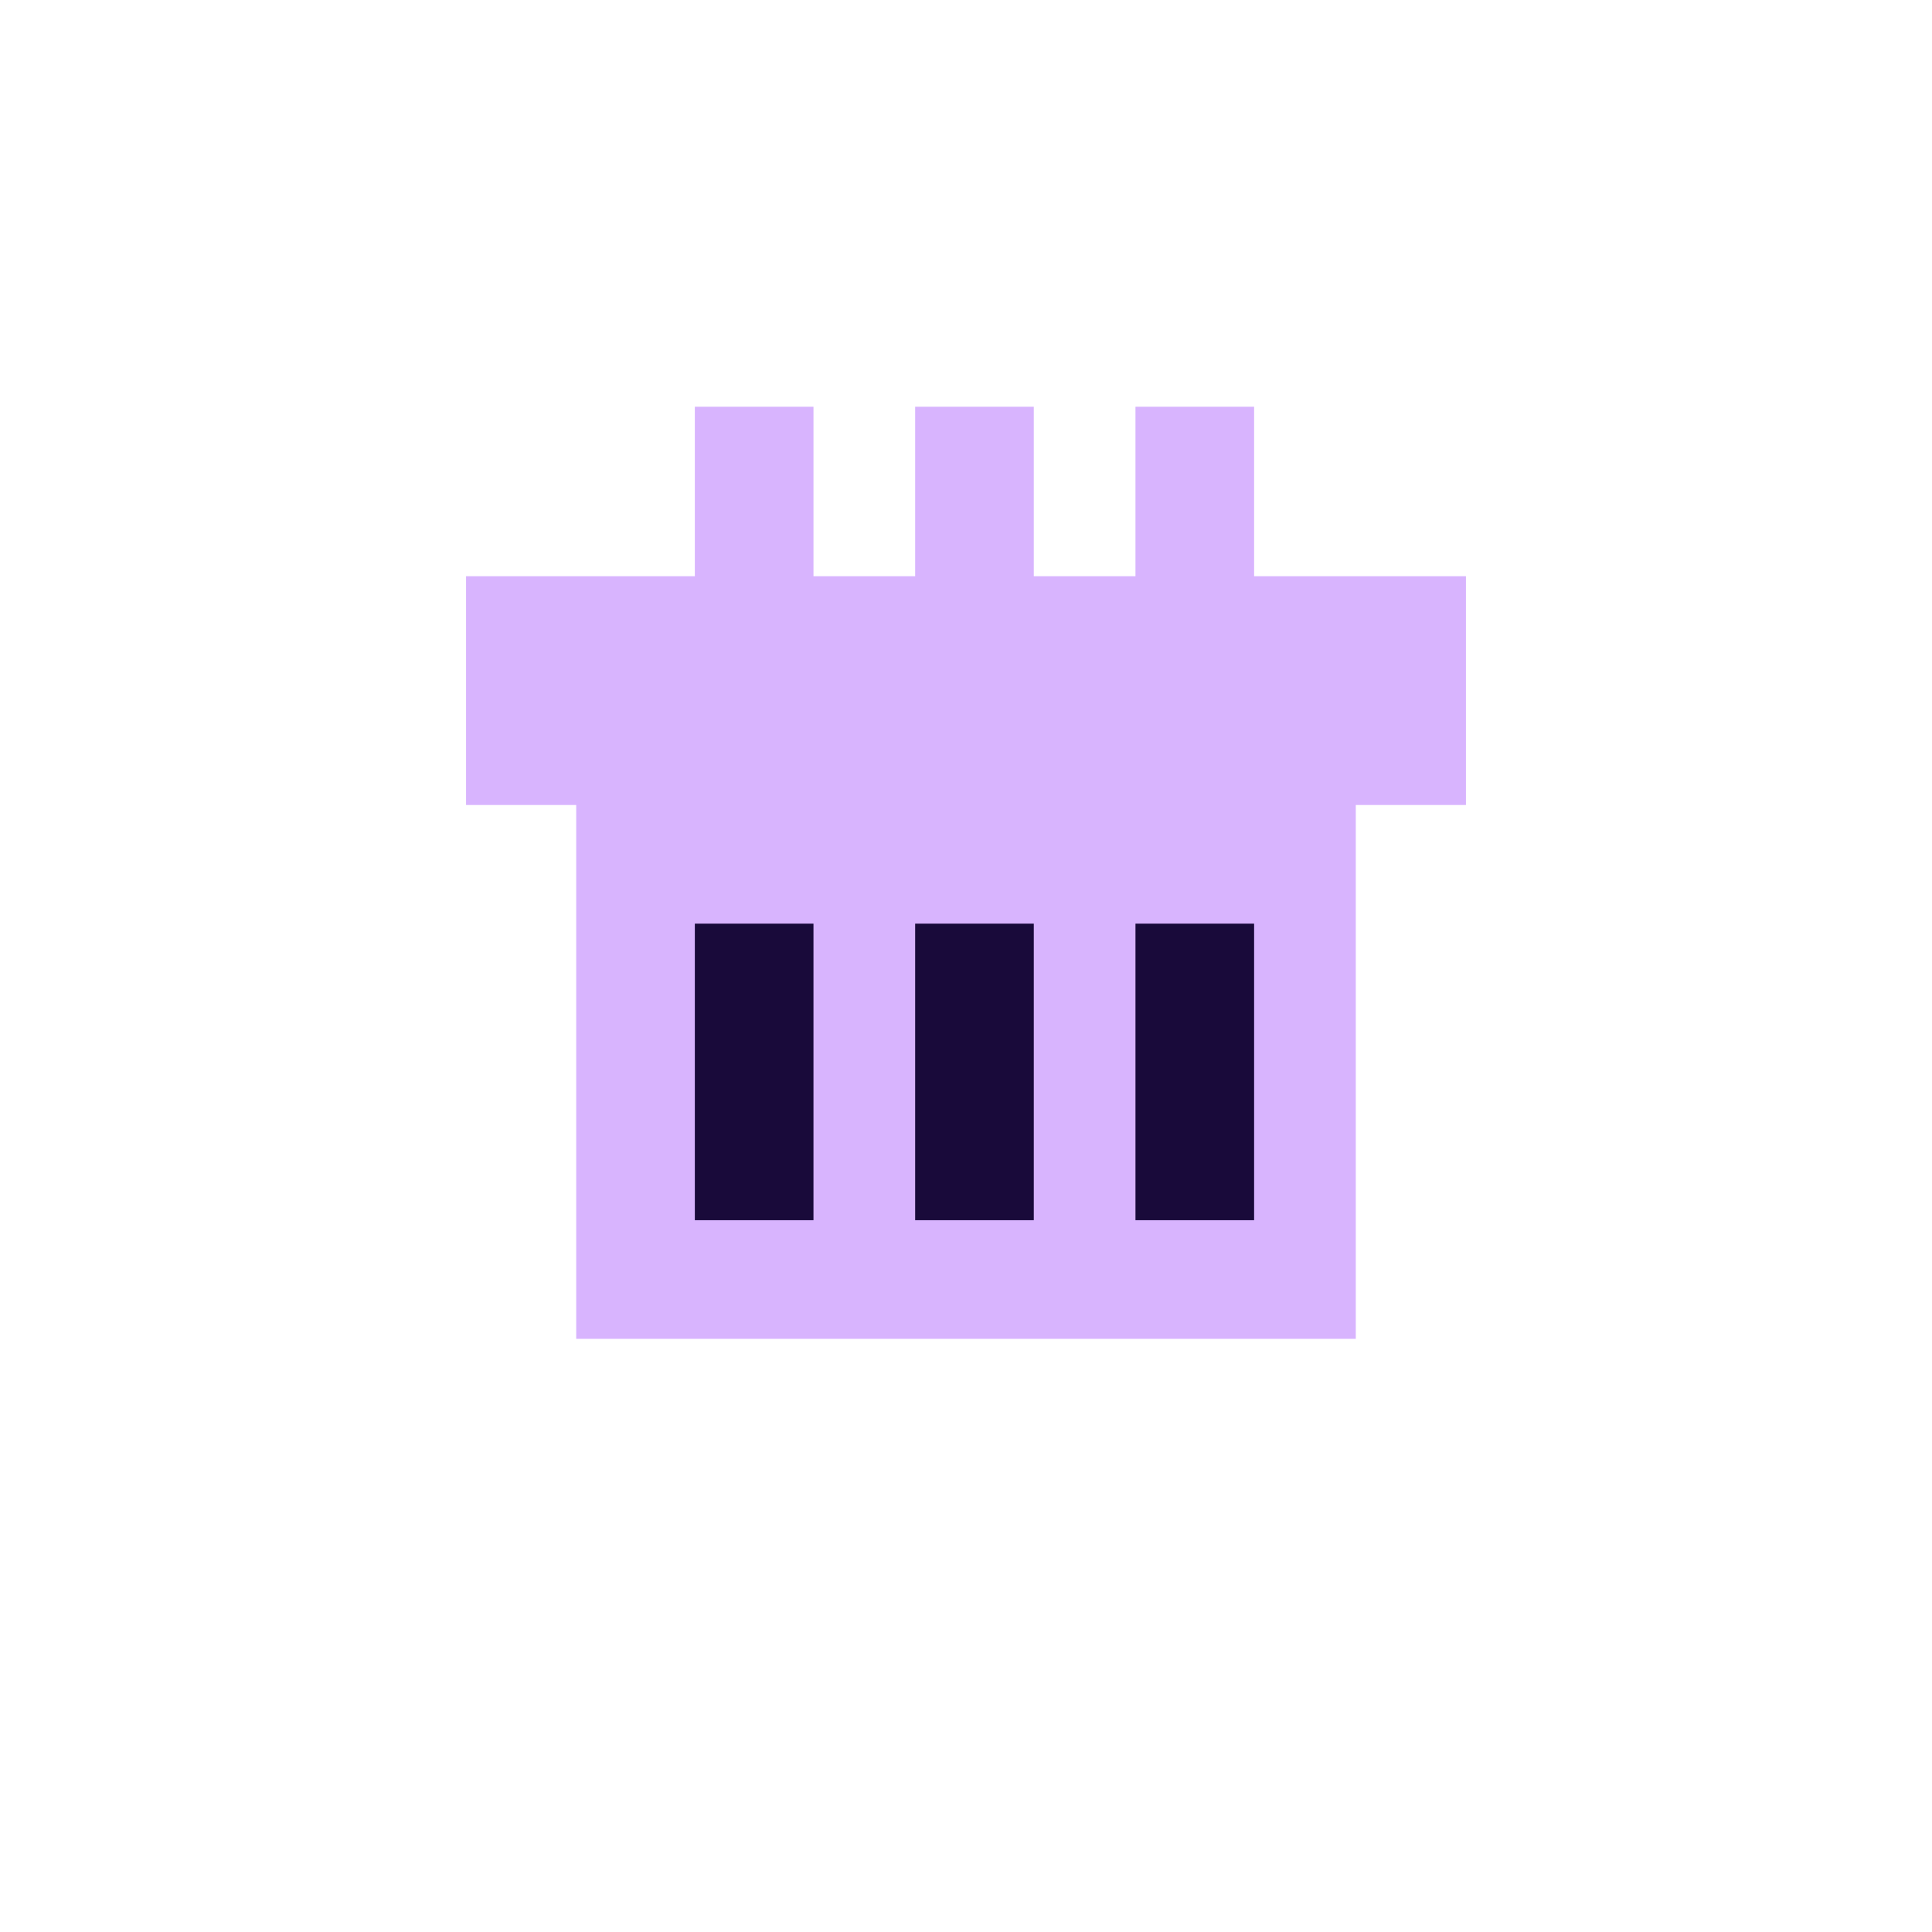
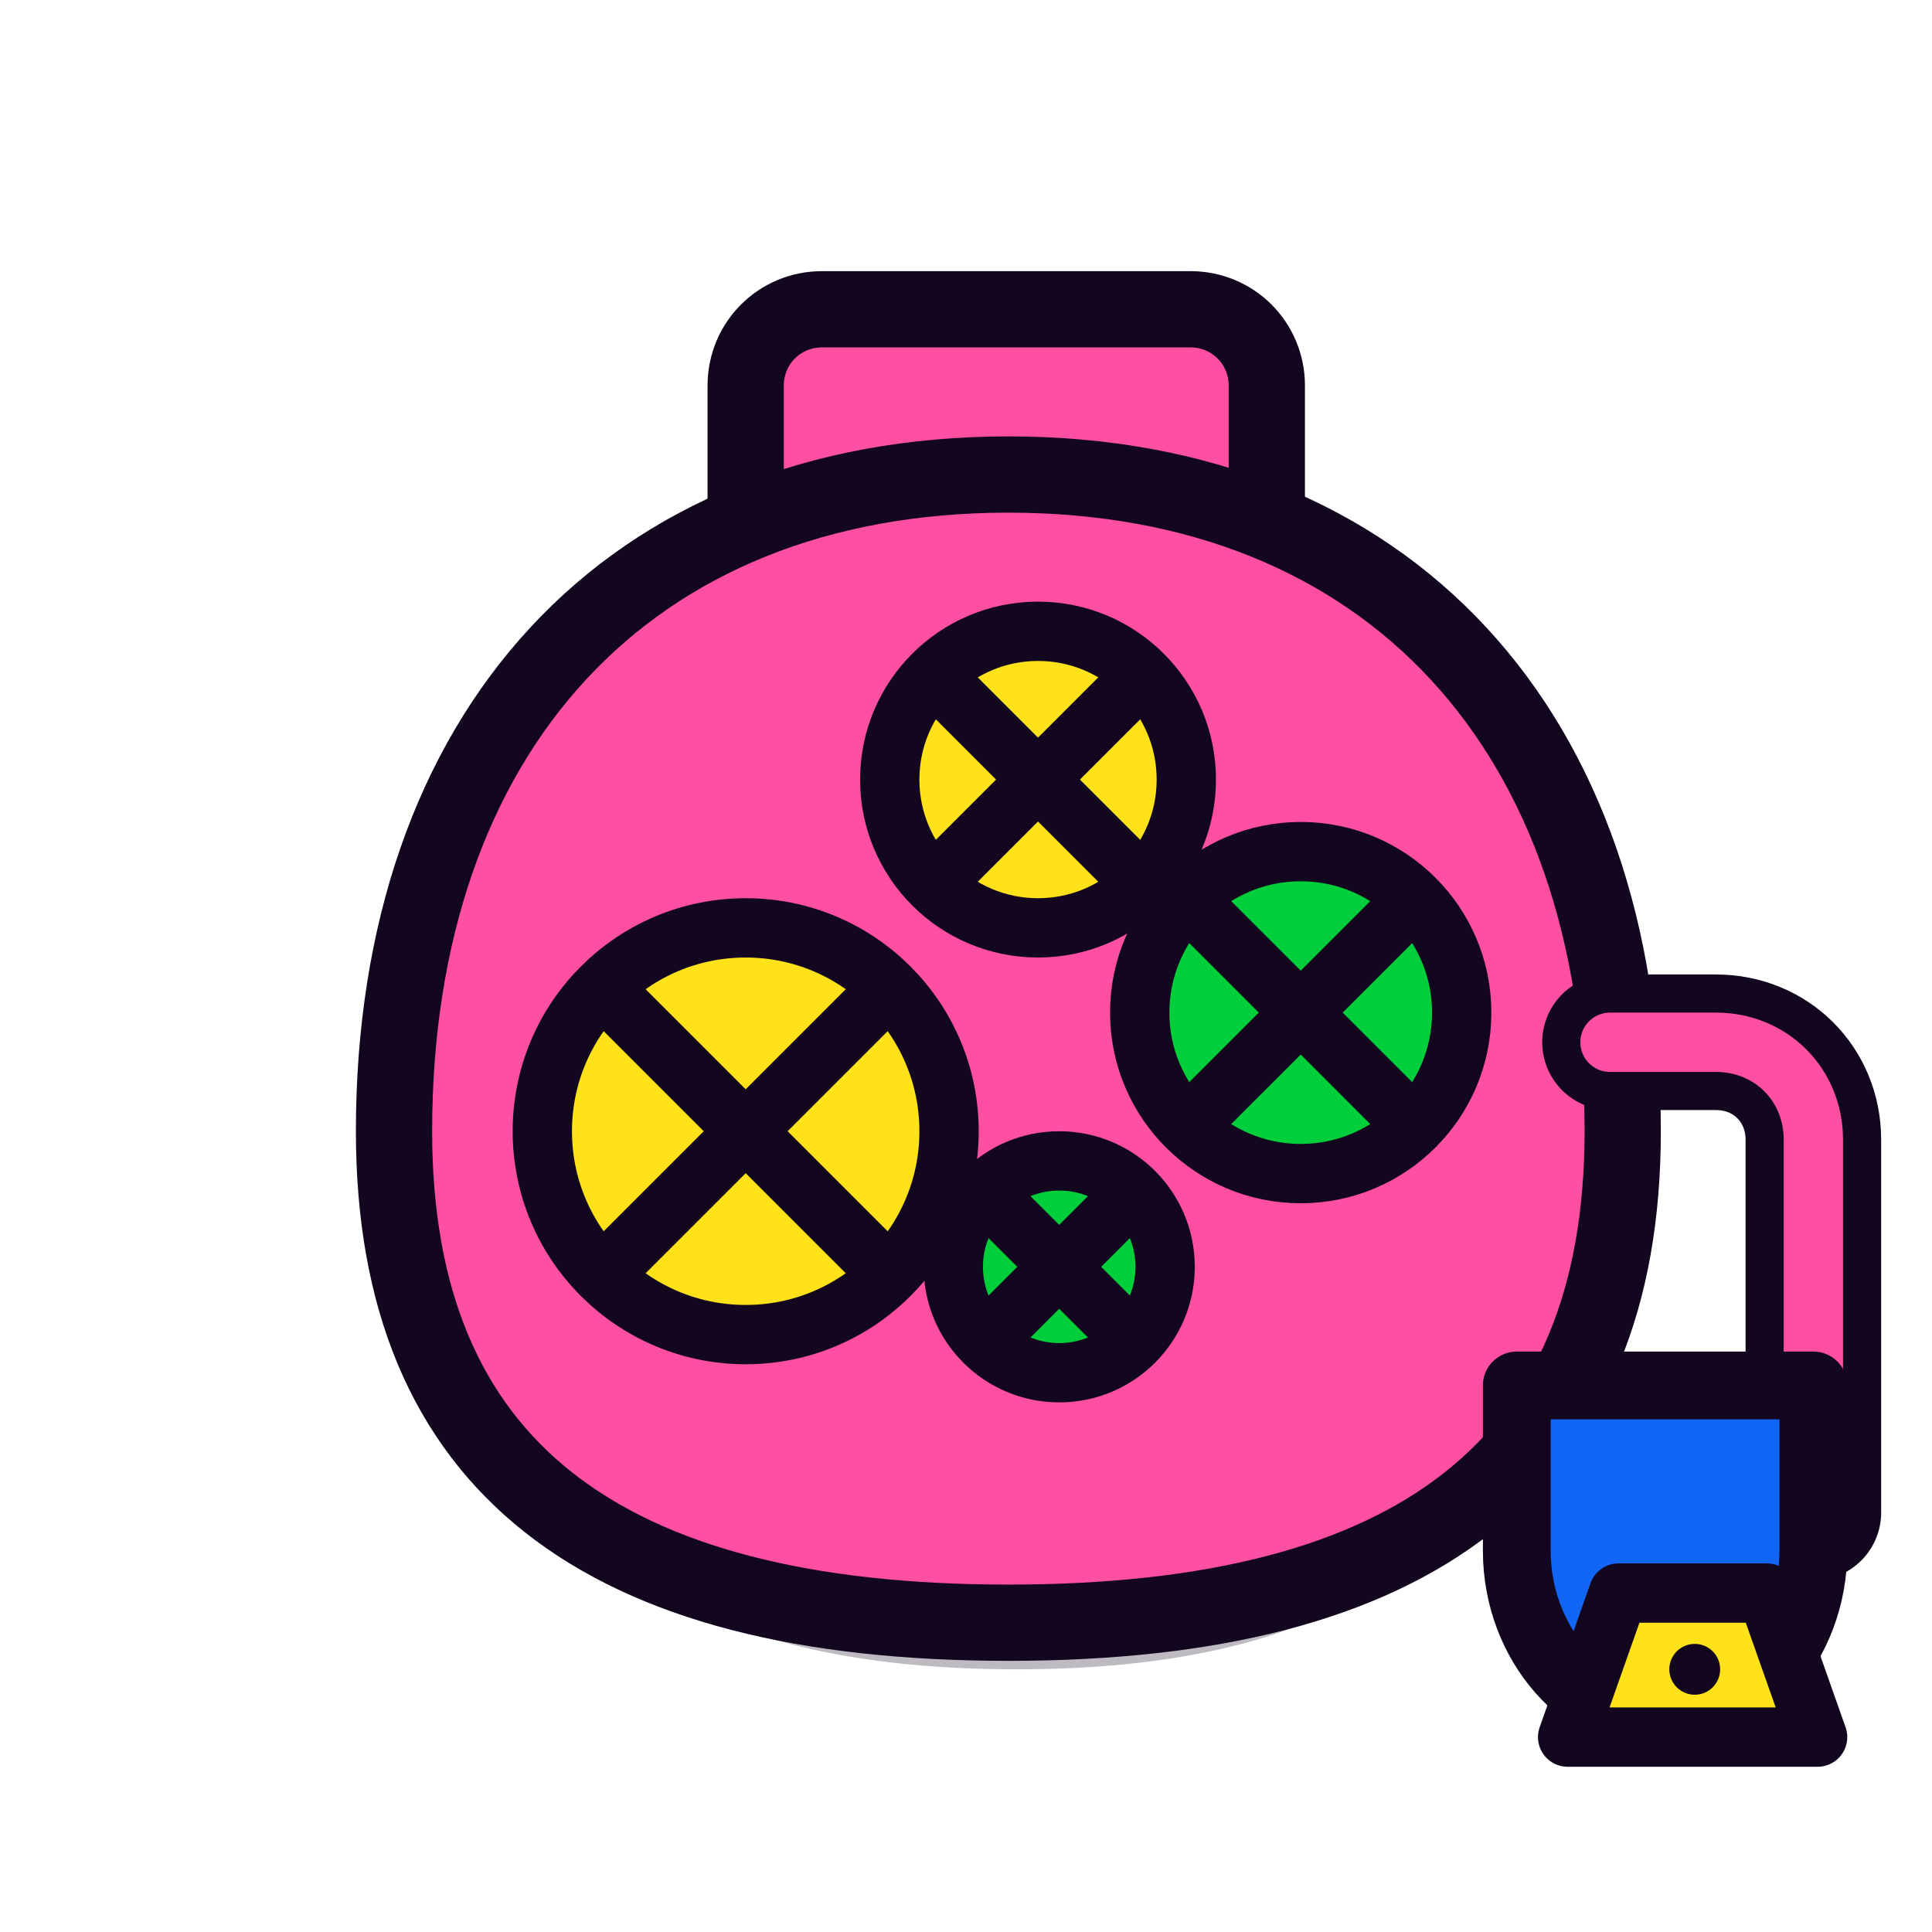
<svg xmlns="http://www.w3.org/2000/svg" width="456" height="456" viewBox="0 0 456 456">
-   <path d="M110 136h236v54H110zM136 190h184v126H136zM164 96h28v40h-28zM216 96h28v40h-28zM268 96h28v40h-28z" fill="#D8B4FE" />
-   <path d="M164 218h28v70h-28zM216 218h28v70h-28zM268 218h28v70h-28z" fill="#190A3A" />
+   <g stroke="#13071F" stroke-linecap="round" stroke-linejoin="round">
+     <path d="M114 278c0-92 49-151 126-151 76 0 125 59 125 151 0 72-43 105-125 105-83 0-126-33-126-105z" fill="#13071F" opacity=".28" stroke="none" transform="translate(0 11)" />
+     <path d="M176 130V91c0-10 8-18 18-18h87c10 0 18 8 18 18v39" fill="#FF4FA3" stroke-width="18" />
+     <path d="M93 267c0-94 55-155 145-155s145 61 145 155c0 79-49 116-145 116S93 346 93 267z" fill="#FF4FA3" stroke-width="18" />
+     <path d="M380 246h25c13 0 23 10 23 23v88" fill="none" stroke-width="32" />
+     <path d="M380 246h25c13 0 23 10 23 23v88" fill="none" stroke="#FF4FA3" stroke-width="14" />
+     <path d="M393 343h70v39c0 22-16 40-35 40s-35-18-35-40z" fill="#1266F6" stroke-width="16" transform="translate(-35 -16)" />
+     <path d="M382 400h35l12 34h-59z" fill="#FFE21A" stroke-width="14" transform="translate(0 -24)" />
+     <circle cx="400" cy="394" r="6" fill="#13071F" stroke="none" />
+     <g stroke-width="14">
+       <circle cx="176" cy="267" r="48" fill="#FFE21A" />
+       <path d="M145 236l62 62M207 236l-62 62" fill="none" />
+       <circle cx="245" cy="184" r="35" fill="#FFE21A" />
+       <path d="M222 161l46 46M268 161l-46 46" fill="none" />
+       <circle cx="307" cy="239" r="38" fill="#00CE3A" />
+       <path d="M282 214l50 50M332 214l-50 50" fill="none" />
+       <circle cx="250" cy="299" r="25" fill="#00CE3A" />
+       <path d="M234 283l32 32M266 283l-32 32" fill="none" />
+     </g>
+   </g>
</svg>
